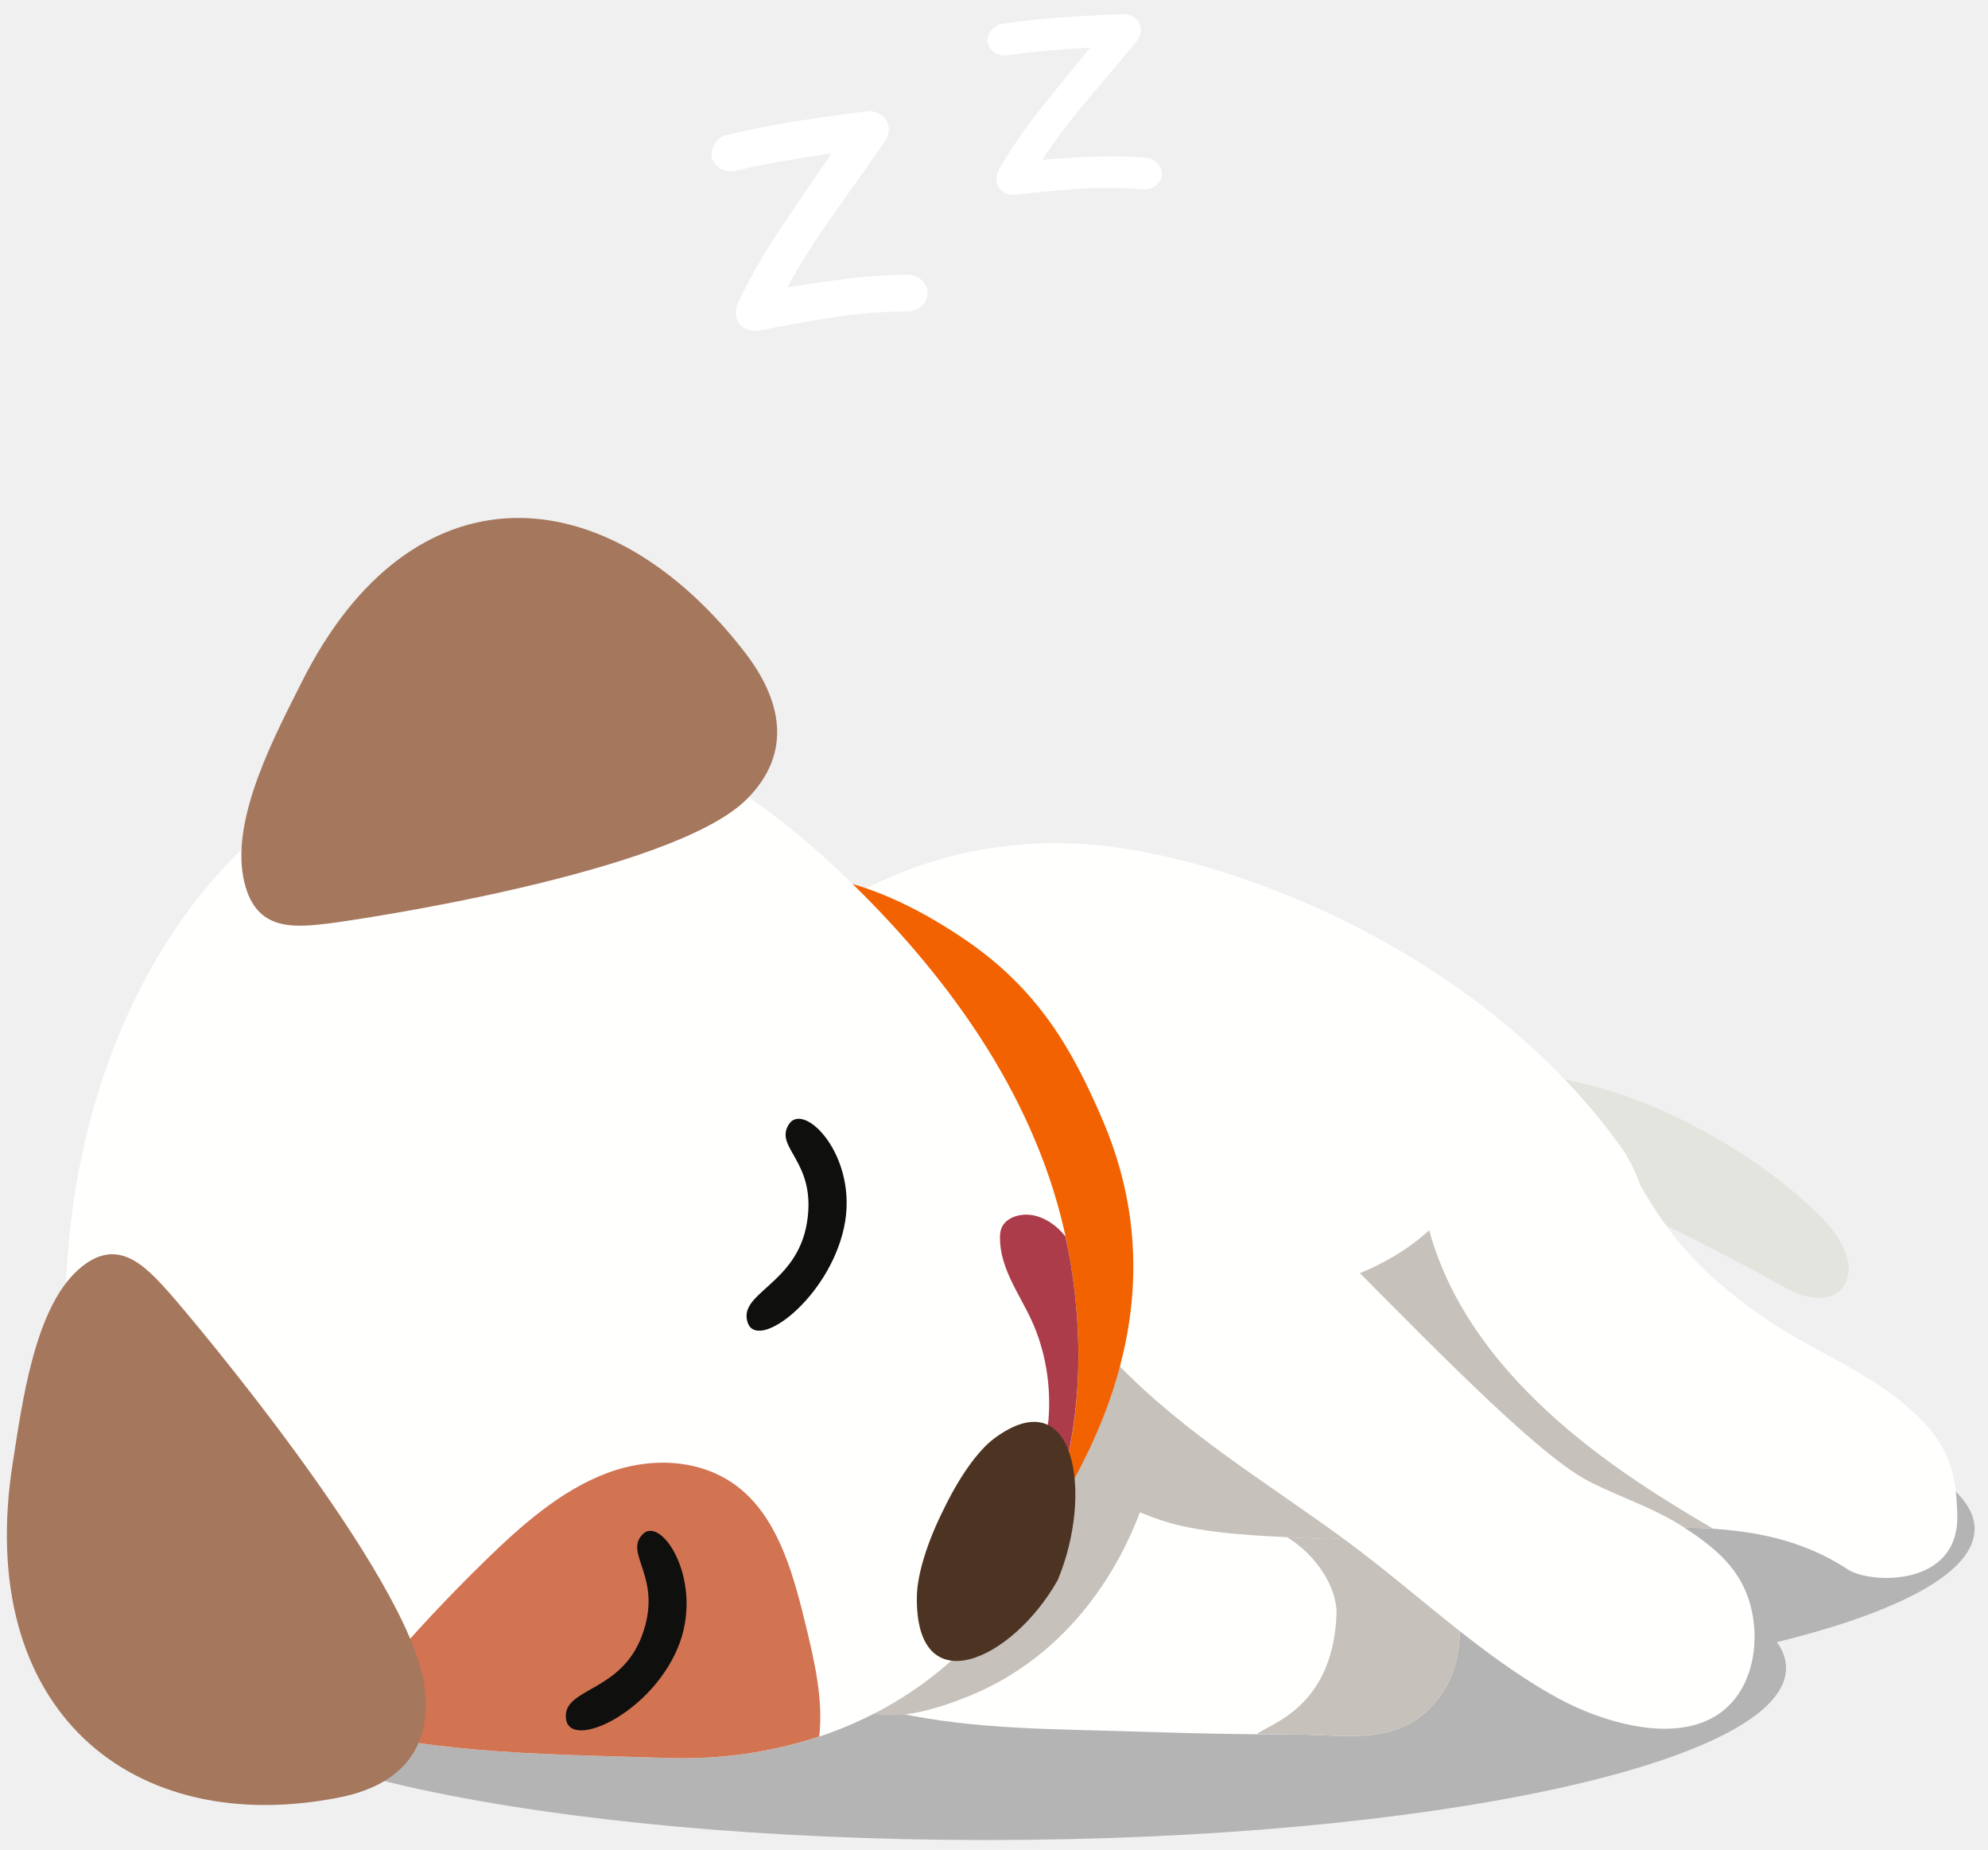
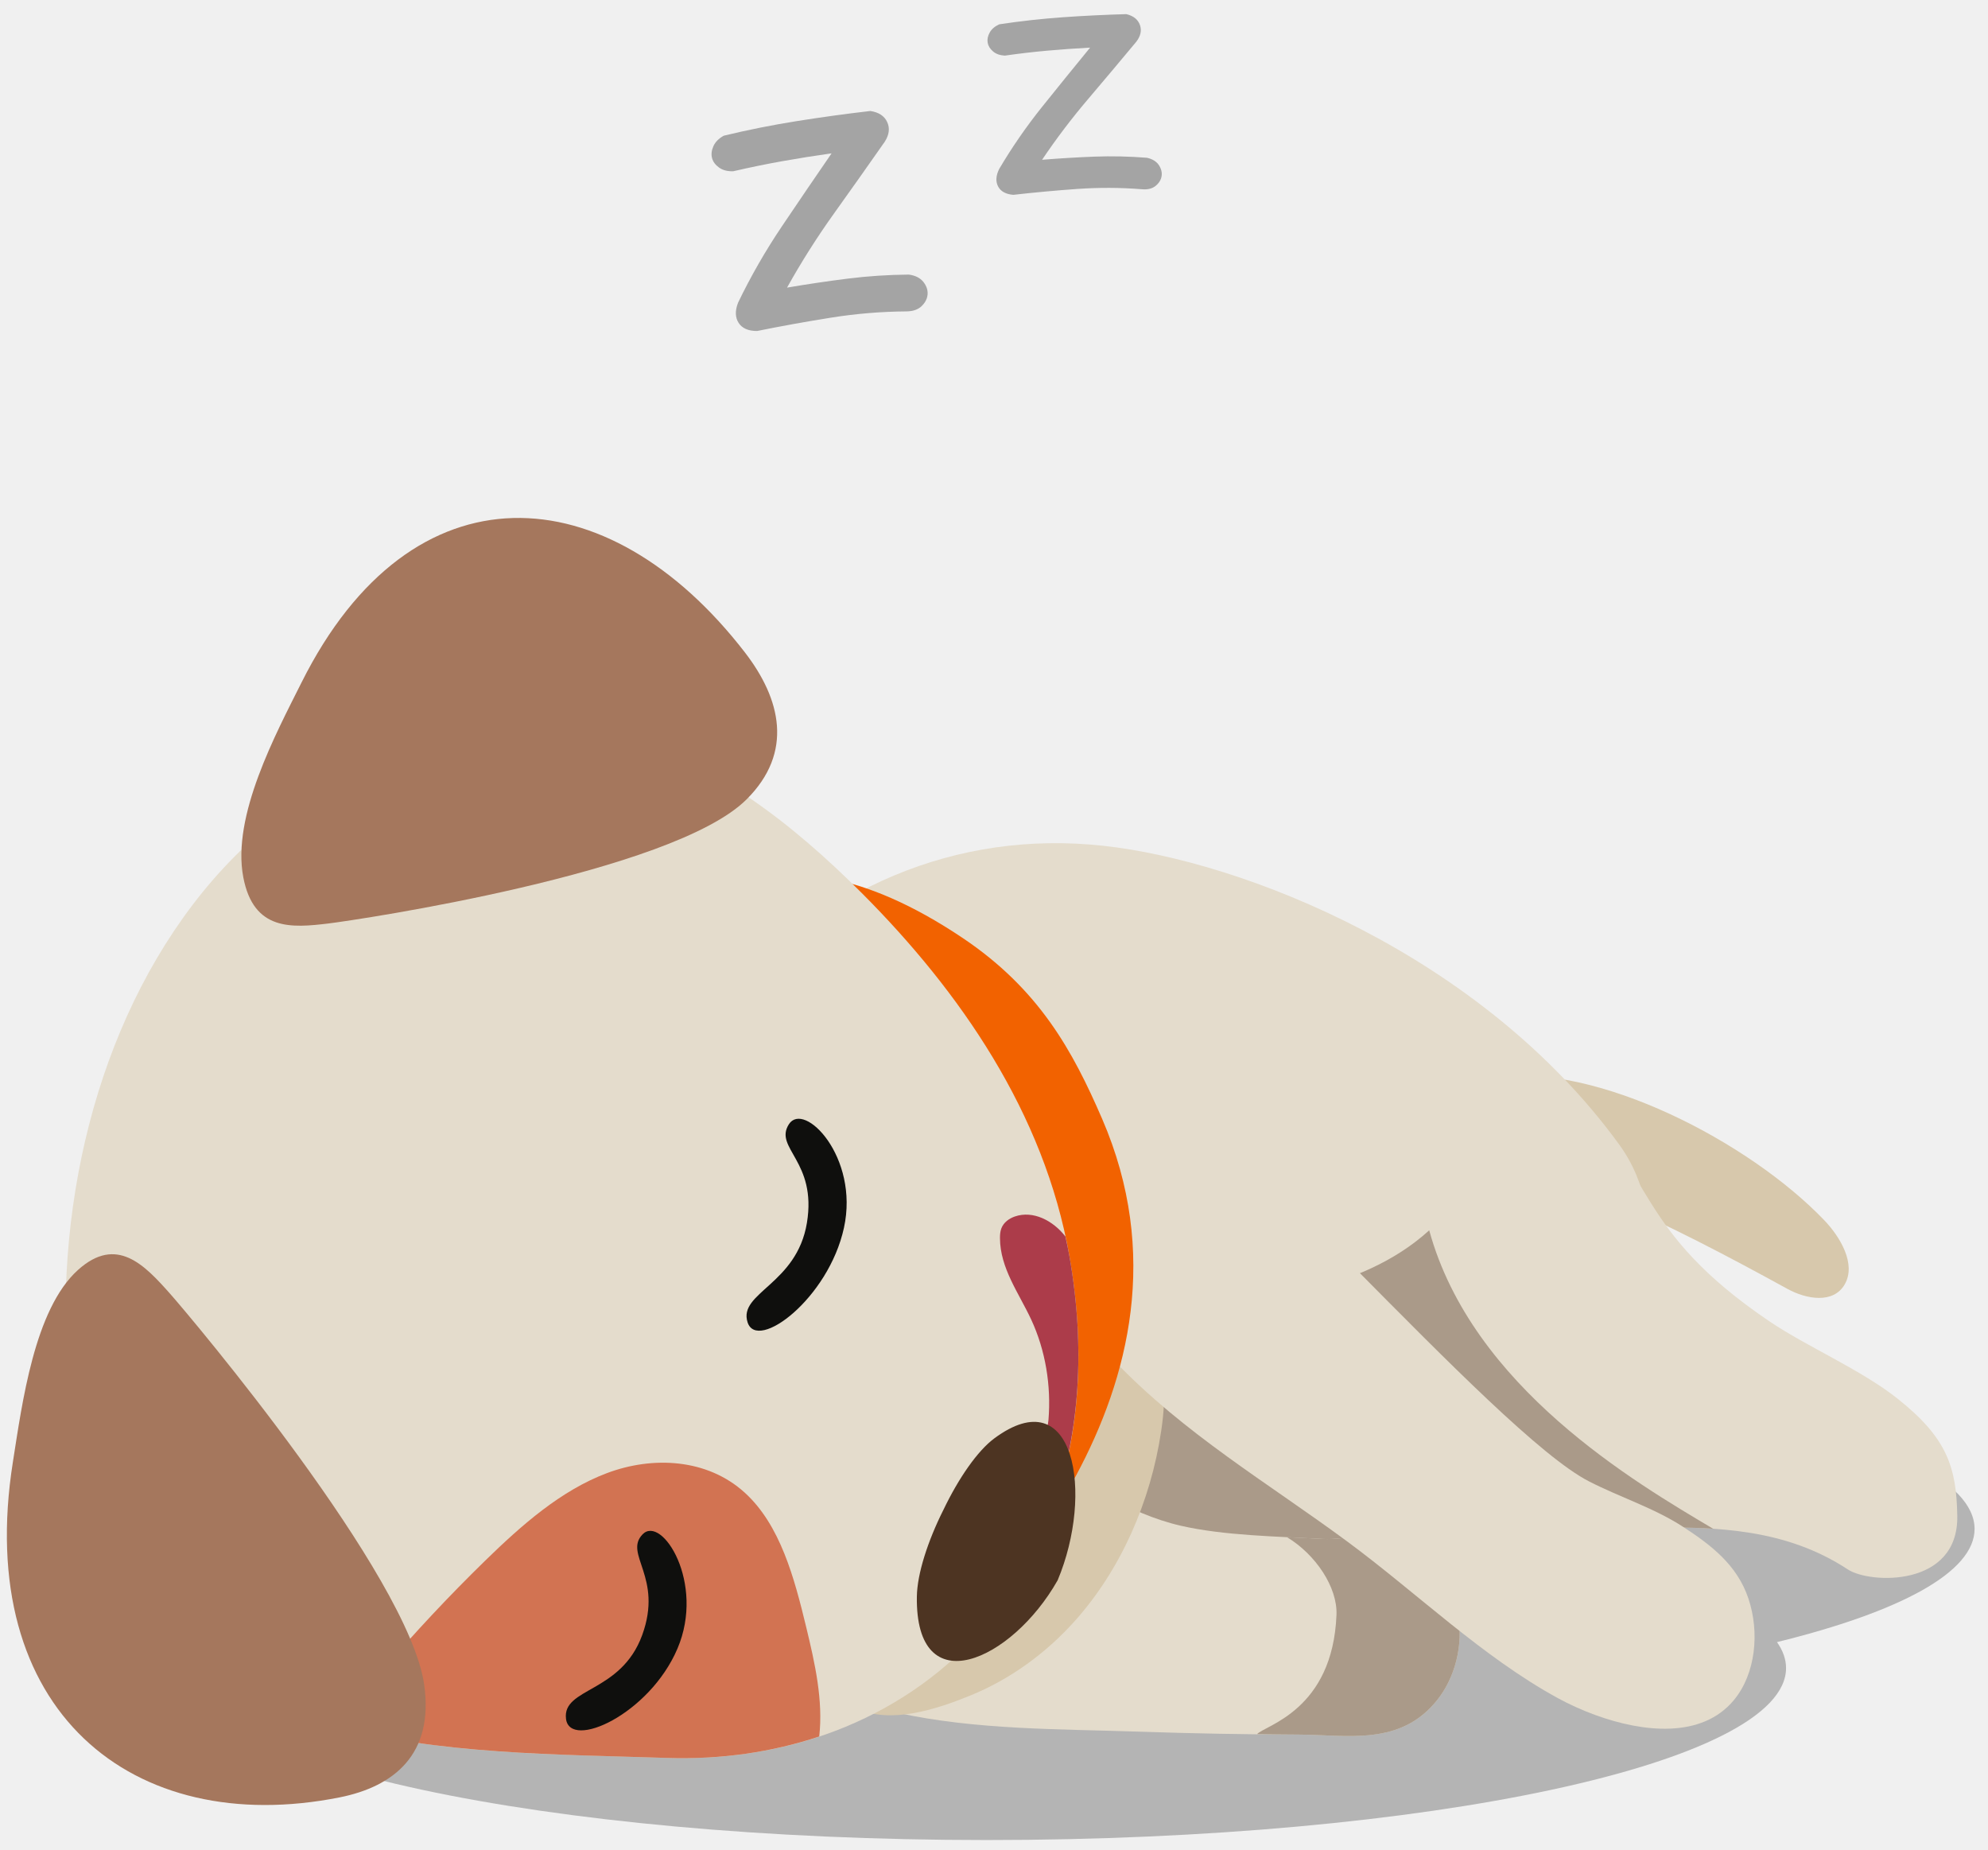
<svg xmlns="http://www.w3.org/2000/svg" width="129px" height="120px" viewBox="0 0 129 120" version="1.1">
  <g id="Dog-states" stroke="none" stroke-width="1" fill="none" fill-rule="evenodd">
    <g id="for-markdown-descriptions" transform="translate(-25, -36)">
      <g id="Group" transform="translate(14, 19)">
        <g id="asleep" transform="translate(11.44578, 17.79638)">
          <path d="M63.59,118.579 C34.941,118.579 11.723,113.585 11.723,107.421 C11.723,104.609 16.566,102.041 24.542,100.079 C24.157,99.53 23.956,98.969 23.956,98.397 C23.956,92.232 47.174,87.237 75.823,87.237 C104.464,87.237 127.683,92.232 127.683,98.397 C127.683,101.209 122.839,103.776 114.862,105.738 C115.248,106.287 115.45,106.849 115.45,107.421 C115.45,113.585 92.231,118.579 63.59,118.579 L63.59,118.579 Z" id="Clip-148" fill-opacity="0.25" fill="#000000" />
-           <path d="M93.291,73.89 C89.953,73.503 94.961,69.303 96.639,69.075 C103.217,68.193 113.047,73.272 117.931,78.37 C118.974,79.46 120.011,81.214 119.259,82.525 C118.524,83.808 116.767,83.497 115.539,82.822 C107.856,78.6 100.005,74.669 93.291,73.89" id="Fill-150" fill="#E4E4DF" />
-           <path d="M45.702,65.18 C45.864,64.977 46.03,64.774 46.198,64.573 C52.721,56.758 61.667,53.045 71.128,54.073 C80.239,55.062 95.702,61.168 104.634,73.472 C111.734,83.252 97.851,102.462 88.397,106.626 C84.353,108.408 79.953,108.753 75.632,109.079 C71.927,109.358 68.223,109.636 64.519,109.915 C56.194,110.543 46.395,110.45 41.467,102.917 C39.667,100.163 38.815,96.735 38.518,93.318 C37.571,82.424 39.201,73.311 45.702,65.18" id="Fill-151" fill="#FFFFFE" />
-           <path d="M101.817,70.769 C106.862,75.198 105.626,79.015 114.377,84.932 C116.789,86.562 120.326,88.071 122.676,89.935 C125.911,92.5 126.505,94.396 126.561,97.547 C126.642,102.2 120.887,101.961 119.467,101.028 C111.466,95.768 101.668,100.414 92.791,96.891 C90.931,96.154 89.08,95.314 87.444,94.024 C84.402,91.625 82.291,87.802 80.871,83.747 C80.357,82.277 79.918,80.738 79.861,79.135 C79.715,75.055 82.655,67.597 86.083,66.018 C91.268,63.63 97.725,67.177 101.817,70.769" id="Fill-152" fill="#FFFFFE" />
-           <path d="M83.724,109.278 C78.497,109.884 63.817,112.185 62.226,103.571 C61.503,99.65 62.522,94.458 63.279,90.6 C63.884,87.518 64.691,84.484 65.689,81.531 C67.262,76.882 70.109,76.814 74.362,75.502 C79.858,73.807 98.428,98.559 94.689,100.977 C90.949,103.397 87.999,108.783 83.724,109.278" id="Fill-153" fill="#C6C1BB" />
-           <path d="M92.295,79.022 C87.662,83.246 80.886,83.246 80.871,83.747 C80.747,88.121 84.402,91.625 87.444,94.024 C89.08,95.314 90.931,96.154 92.791,96.891 C98.626,99.206 104.858,97.993 110.718,98.383 C105.674,95.388 95.094,89.218 92.295,79.022" id="Fill-154" fill="#C6C1BB" />
-           <path d="M93.533,108.359 C94.418,106.57 94.555,104.303 93.697,102.519 C93.011,101.089 91.58,99.68 90.226,99.09 C88.73,98.436 86.997,99.136 85.365,99.044 C82.486,98.882 78.997,98.836 76.174,98.188 C72.732,97.398 69.923,95.325 66.68,93.874 C62.579,92.038 57.983,91.329 53.832,93.112 C50.535,94.528 45.886,99.214 47.667,103.518 C49.317,107.505 54.415,109.586 57.802,110.327 C62.882,111.439 68.297,111.373 73.456,111.547 C76.9,111.664 80.347,111.729 83.794,111.737 C86.982,111.745 90.423,112.525 92.834,109.47 C93.102,109.13 93.336,108.756 93.533,108.359" id="Fill-155" fill="#FFFFFE" />
-           <path d="M93.697,102.519 C93.011,101.089 91.58,99.68 90.226,99.09 C88.73,98.436 86.997,99.135 85.365,99.044 C84.632,99.002 83.858,98.968 83.066,98.93 C84.92,100.049 86.35,102.175 86.278,103.971 C86.031,110.169 81.643,111.131 81.123,111.709 C82.013,111.719 82.903,111.735 83.794,111.737 C86.982,111.745 90.423,112.525 92.834,109.47 C93.102,109.13 93.336,108.757 93.533,108.359 C94.418,106.57 94.555,104.303 93.697,102.519" id="Fill-156" fill="#C6C1BB" />
-           <path d="M69.335,104.327 C72.277,101.023 74.221,96.634 74.905,92.03 C75.081,90.842 75.176,89.62 74.962,88.445 C74.747,87.27 74.191,86.138 73.292,85.5 C72.545,84.969 71.628,84.82 70.741,84.835 C68.652,84.871 66.63,85.75 64.8,86.903 C60.921,89.344 57.737,93.019 55.115,97.065 C53.601,99.403 49.544,105.865 52.307,108.556 C52.621,108.861 53.012,109.045 53.395,109.224 C53.981,109.498 54.567,109.771 55.153,110.045 C57.359,111.075 60.323,110.098 62.533,109.197 C65.075,108.159 67.416,106.482 69.335,104.327" id="Fill-157" fill="#C6C1BB" />
-           <path d="M103.076,110.47 C106.139,111.585 109.968,112.027 112.065,109.5 C113.491,107.78 113.741,105.09 113.006,102.906 C112.271,100.723 110.579,99.44 108.787,98.271 C106.883,97.029 104.68,96.346 102.655,95.306 C96.505,92.151 78.051,70.326 73.741,69.333 C70.318,68.546 64.278,69.664 63.838,74.294 C63.432,78.58 69.333,84.854 71.858,87.485 C76.452,92.27 81.801,95.39 86.949,99.19 C91.503,102.55 95.733,106.693 100.658,109.381 C101.358,109.763 102.184,110.145 103.076,110.47" id="Fill-158" fill="#FFFFFE" />
+           <path d="M93.291,73.89 C89.953,73.503 94.961,69.303 96.639,69.075 C103.217,68.193 113.047,73.272 117.931,78.37 C118.974,79.46 120.011,81.214 119.259,82.525 C118.524,83.808 116.767,83.497 115.539,82.822 C107.856,78.6 100.005,74.669 93.291,73.89" id="Fill-150" fill="#D7C8AC" />
+           <path d="M45.702,65.18 C45.864,64.977 46.03,64.774 46.198,64.573 C52.721,56.758 61.667,53.045 71.128,54.073 C80.239,55.062 95.702,61.168 104.634,73.472 C111.734,83.252 97.851,102.462 88.397,106.626 C84.353,108.408 79.953,108.753 75.632,109.079 C71.927,109.358 68.223,109.636 64.519,109.915 C56.194,110.543 46.395,110.45 41.467,102.917 C39.667,100.163 38.815,96.735 38.518,93.318 C37.571,82.424 39.201,73.311 45.702,65.18" id="Fill-151" fill="#E4DCCC" />
+           <path d="M101.817,70.769 C106.862,75.198 105.626,79.015 114.377,84.932 C116.789,86.562 120.326,88.071 122.676,89.935 C125.911,92.5 126.505,94.396 126.561,97.547 C126.642,102.2 120.887,101.961 119.467,101.028 C111.466,95.768 101.668,100.414 92.791,96.891 C90.931,96.154 89.08,95.314 87.444,94.024 C84.402,91.625 82.291,87.802 80.871,83.747 C80.357,82.277 79.918,80.738 79.861,79.135 C79.715,75.055 82.655,67.597 86.083,66.018 C91.268,63.63 97.725,67.177 101.817,70.769" id="Fill-152" fill="#E4DCCC" />
+           <path d="M83.724,109.278 C78.497,109.884 63.817,112.185 62.226,103.571 C61.503,99.65 62.522,94.458 63.279,90.6 C63.884,87.518 64.691,84.484 65.689,81.531 C67.262,76.882 70.109,76.814 74.362,75.502 C79.858,73.807 98.428,98.559 94.689,100.977 C90.949,103.397 87.999,108.783 83.724,109.278" id="Fill-153" fill="#AA9A89" />
+           <path d="M92.295,79.022 C87.662,83.246 80.886,83.246 80.871,83.747 C80.747,88.121 84.402,91.625 87.444,94.024 C89.08,95.314 90.931,96.154 92.791,96.891 C98.626,99.206 104.858,97.993 110.718,98.383 C105.674,95.388 95.094,89.218 92.295,79.022" id="Fill-154" fill="#AA9A89" />
+           <path d="M93.533,108.359 C94.418,106.57 94.555,104.303 93.697,102.519 C93.011,101.089 91.58,99.68 90.226,99.09 C88.73,98.436 86.997,99.136 85.365,99.044 C82.486,98.882 78.997,98.836 76.174,98.188 C72.732,97.398 69.923,95.325 66.68,93.874 C62.579,92.038 57.983,91.329 53.832,93.112 C50.535,94.528 45.886,99.214 47.667,103.518 C49.317,107.505 54.415,109.586 57.802,110.327 C62.882,111.439 68.297,111.373 73.456,111.547 C76.9,111.664 80.347,111.729 83.794,111.737 C86.982,111.745 90.423,112.525 92.834,109.47 C93.102,109.13 93.336,108.756 93.533,108.359" id="Fill-155" fill="#E4DCCC" />
+           <path d="M93.697,102.519 C93.011,101.089 91.58,99.68 90.226,99.09 C88.73,98.436 86.997,99.135 85.365,99.044 C84.632,99.002 83.858,98.968 83.066,98.93 C84.92,100.049 86.35,102.175 86.278,103.971 C86.031,110.169 81.643,111.131 81.123,111.709 C82.013,111.719 82.903,111.735 83.794,111.737 C86.982,111.745 90.423,112.525 92.834,109.47 C93.102,109.13 93.336,108.757 93.533,108.359 C94.418,106.57 94.555,104.303 93.697,102.519" id="Fill-156" fill="#AA9A89" />
+           <path d="M69.335,104.327 C72.277,101.023 74.221,96.634 74.905,92.03 C75.081,90.842 75.176,89.62 74.962,88.445 C74.747,87.27 74.191,86.138 73.292,85.5 C72.545,84.969 71.628,84.82 70.741,84.835 C68.652,84.871 66.63,85.75 64.8,86.903 C60.921,89.344 57.737,93.019 55.115,97.065 C53.601,99.403 49.544,105.865 52.307,108.556 C52.621,108.861 53.012,109.045 53.395,109.224 C53.981,109.498 54.567,109.771 55.153,110.045 C57.359,111.075 60.323,110.098 62.533,109.197 C65.075,108.159 67.416,106.482 69.335,104.327" id="Fill-157" fill="#D7C8AC" />
+           <path d="M103.076,110.47 C106.139,111.585 109.968,112.027 112.065,109.5 C113.491,107.78 113.741,105.09 113.006,102.906 C112.271,100.723 110.579,99.44 108.787,98.271 C106.883,97.029 104.68,96.346 102.655,95.306 C96.505,92.151 78.051,70.326 73.741,69.333 C70.318,68.546 64.278,69.664 63.838,74.294 C63.432,78.58 69.333,84.854 71.858,87.485 C76.452,92.27 81.801,95.39 86.949,99.19 C91.503,102.55 95.733,106.693 100.658,109.381 C101.358,109.763 102.184,110.145 103.076,110.47" id="Fill-158" fill="#E4DCCC" />
          <path d="M37.175,98.093 C39.665,100.714 44.801,103.627 48.127,104.194 C51.294,104.735 54.51,104.21 56.973,103.461 C62.421,101.806 67.068,99.244 69.379,94.931 C72.771,88.609 74.866,80.556 71.066,71.779 C69.168,67.399 66.998,63.393 62.01,60.049 C48.92,51.274 42.003,58.308 36.75,64.671 C31.806,70.662 25.732,80.696 32.147,90.792 C33.528,92.965 35.247,96.064 37.175,98.093" id="Fill-159" fill="#F26200" />
-           <path d="M12.242,106.817 C8.088,103.505 5.109,98.393 4.161,90.456 C2.793,79.014 5.353,66.737 12.05,57.911 C18.747,49.086 29.74,44.265 39.691,46.926 C45.692,48.53 50.941,52.59 55.536,57.203 C61.815,63.509 67.319,71.388 68.952,80.719 C72.475,100.856 59.465,113.794 42.847,113.252 C32.291,112.908 20.14,113.112 12.242,106.817" id="Fill-160" fill="#FFFFFE" />
+           <path d="M12.242,106.817 C8.088,103.505 5.109,98.393 4.161,90.456 C2.793,79.014 5.353,66.737 12.05,57.911 C18.747,49.086 29.74,44.265 39.691,46.926 C45.692,48.53 50.941,52.59 55.536,57.203 C61.815,63.509 67.319,71.388 68.952,80.719 C72.475,100.856 59.465,113.794 42.847,113.252 C32.291,112.908 20.14,113.112 12.242,106.817" id="Fill-160" fill="#E4DCCC" />
          <path d="M42.847,113.252 C46.336,113.366 49.662,112.878 52.714,111.862 C52.979,109.511 52.431,107.096 51.874,104.79 C51.097,101.567 50.183,98.138 47.884,96.045 C45.454,93.832 41.925,93.652 38.939,94.774 C35.954,95.897 33.405,98.143 31.02,100.47 C28.688,102.744 26.447,105.137 24.305,107.638 C23.29,108.824 22.282,110.026 21.227,111.172 C27.976,113.034 35.77,113.022 42.847,113.252" id="Fill-161" fill="#D27352" />
          <path d="M47.892,41.532 C50.22,44.549 51.064,48.006 48.005,51.059 C43.21,55.847 22.744,58.889 20.864,59.116 C18.497,59.4 16.004,59.621 15.34,56.109 C14.589,52.133 17.441,46.837 19.125,43.472 C26.282,29.171 38.984,29.99 47.892,41.532" id="Fill-162" fill="#A5775D" />
          <path d="M21.595,115.811 C25.109,115.109 27.722,113.023 27.08,108.502 C26.074,101.414 11.93,84.647 10.601,83.148 C8.927,81.261 7.12,79.338 4.615,81.593 C1.78,84.145 0.99,90.258 0.39,94.055 C-2.163,110.182 8.149,118.49 21.595,115.811" id="Fill-163" fill="#A5775D" />
          <path d="M68.952,80.719 C68.875,80.283 68.782,79.854 68.689,79.424 C67.883,78.384 66.59,77.72 65.411,78.124 C65.041,78.252 64.676,78.505 64.527,78.908 C64.455,79.105 64.441,79.321 64.442,79.534 C64.451,81.479 65.666,83.091 66.465,84.806 C67.391,86.792 67.774,89.092 67.588,91.334 C67.491,92.52 65.974,95.719 66.899,96.584 C67.217,96.881 67.618,96.87 68.008,96.697 C69.57,92.126 70.007,86.749 68.952,80.719" id="Fill-164" fill="#AC3C4A" />
          <path d="M59.049,102.774 C59.072,101.302 59.754,99.189 60.768,97.164 L60.772,97.157 L60.776,97.149 C61.757,95.103 62.982,93.328 64.079,92.517 C69.303,88.654 70.547,96.093 68.188,101.717 L68.189,101.718 L68.186,101.724 L68.182,101.733 L68.18,101.733 C65.208,106.98 58.939,109.789 59.049,102.774" id="Fill-165" fill="#4D3422" />
          <path d="M41.25,98.747 C42.494,97.458 45.336,101.892 43.512,106.164 C41.689,110.436 36.532,112.752 36.282,110.715 C36.031,108.679 39.846,109.061 41.224,105.287 C42.603,101.513 40.006,100.037 41.25,98.747" id="Fill-166" fill="#0F0F0D" />
          <path d="M50.741,72.146 C51.724,70.596 55.323,74.263 54.318,78.86 C53.314,83.456 48.682,86.921 48.064,84.99 C47.445,83.06 51.255,82.544 51.915,78.537 C52.574,74.531 49.758,73.694 50.741,72.146" id="Fill-167" fill="#0F0F0D" />
-           <g id="zzs" transform="translate(45.52487, 0)" fill="#FFFFFF" fill-rule="nonzero">
+           <g id="zzs" transform="translate(45.52487, 0)" fill="#A4A4A4" fill-rule="nonzero">
            <g id="z" transform="translate(7.185975, 13.52892) rotate(-8) translate(-7.185975, -13.52892) translate(0.860674, 6.902412)">
              <path d="M11.602,10.891 C12.012,11.008 12.3,11.208 12.466,11.491 C12.633,11.774 12.686,12.052 12.628,12.325 C12.569,12.599 12.408,12.833 12.144,13.028 C11.88,13.223 11.533,13.291 11.103,13.233 C9.481,13.018 7.854,12.925 6.222,12.955 C4.59,12.984 2.963,13.047 1.341,13.145 C0.774,13.067 0.403,12.838 0.227,12.457 C0.051,12.077 0.1,11.643 0.373,11.155 C1.429,9.574 2.597,8.072 3.877,6.648 C5.157,5.223 6.442,3.809 7.732,2.404 C6.637,2.404 5.558,2.424 4.492,2.463 C3.427,2.502 2.347,2.57 1.253,2.667 C0.882,2.628 0.588,2.506 0.373,2.302 C0.158,2.097 0.036,1.872 0.007,1.628 C-0.022,1.385 0.041,1.136 0.198,0.882 C0.354,0.629 0.608,0.433 0.96,0.297 C2.562,0.141 4.165,0.048 5.768,0.019 C7.37,-0.01 8.983,-0.006 10.605,0.033 C11.133,0.19 11.46,0.477 11.587,0.897 C11.714,1.316 11.602,1.731 11.25,2.141 C9.96,3.526 8.66,4.906 7.351,6.282 C6.041,7.657 4.81,9.106 3.657,10.628 C5.005,10.589 6.334,10.579 7.644,10.599 C8.953,10.618 10.273,10.716 11.602,10.891 Z" id="Path" />
            </g>
            <g id="z" transform="translate(23.75224, 5.998798) rotate(-3) translate(-23.75224, -5.998798) translate(18.33055, 0.275906)">
              <path d="M9.944,9.406 C10.296,9.507 10.543,9.68 10.686,9.924 C10.828,10.169 10.874,10.409 10.824,10.645 C10.773,10.881 10.635,11.083 10.409,11.251 C10.183,11.42 9.886,11.479 9.517,11.428 C8.127,11.243 6.732,11.163 5.333,11.188 C3.934,11.213 2.54,11.268 1.149,11.352 C0.663,11.285 0.345,11.087 0.194,10.758 C0.044,10.43 0.086,10.055 0.32,9.634 C1.225,8.269 2.226,6.971 3.323,5.741 C4.42,4.511 5.522,3.289 6.627,2.076 C5.689,2.076 4.764,2.093 3.851,2.127 C2.938,2.16 2.012,2.219 1.074,2.304 C0.756,2.27 0.504,2.165 0.32,1.988 C0.136,1.811 0.031,1.617 0.006,1.406 C-0.019,1.196 0.035,0.981 0.169,0.762 C0.303,0.543 0.521,0.374 0.823,0.256 C2.196,0.122 3.57,0.042 4.944,0.016 C6.317,-0.009 7.699,-0.005 9.09,0.029 C9.542,0.164 9.823,0.412 9.932,0.775 C10.041,1.137 9.944,1.495 9.643,1.849 C8.537,3.045 7.423,4.237 6.301,5.425 C5.178,6.613 4.123,7.864 3.134,9.179 C4.29,9.145 5.429,9.137 6.552,9.153 C7.674,9.17 8.805,9.255 9.944,9.406 Z" id="Path" />
            </g>
          </g>
        </g>
      </g>
    </g>
  </g>
</svg>
